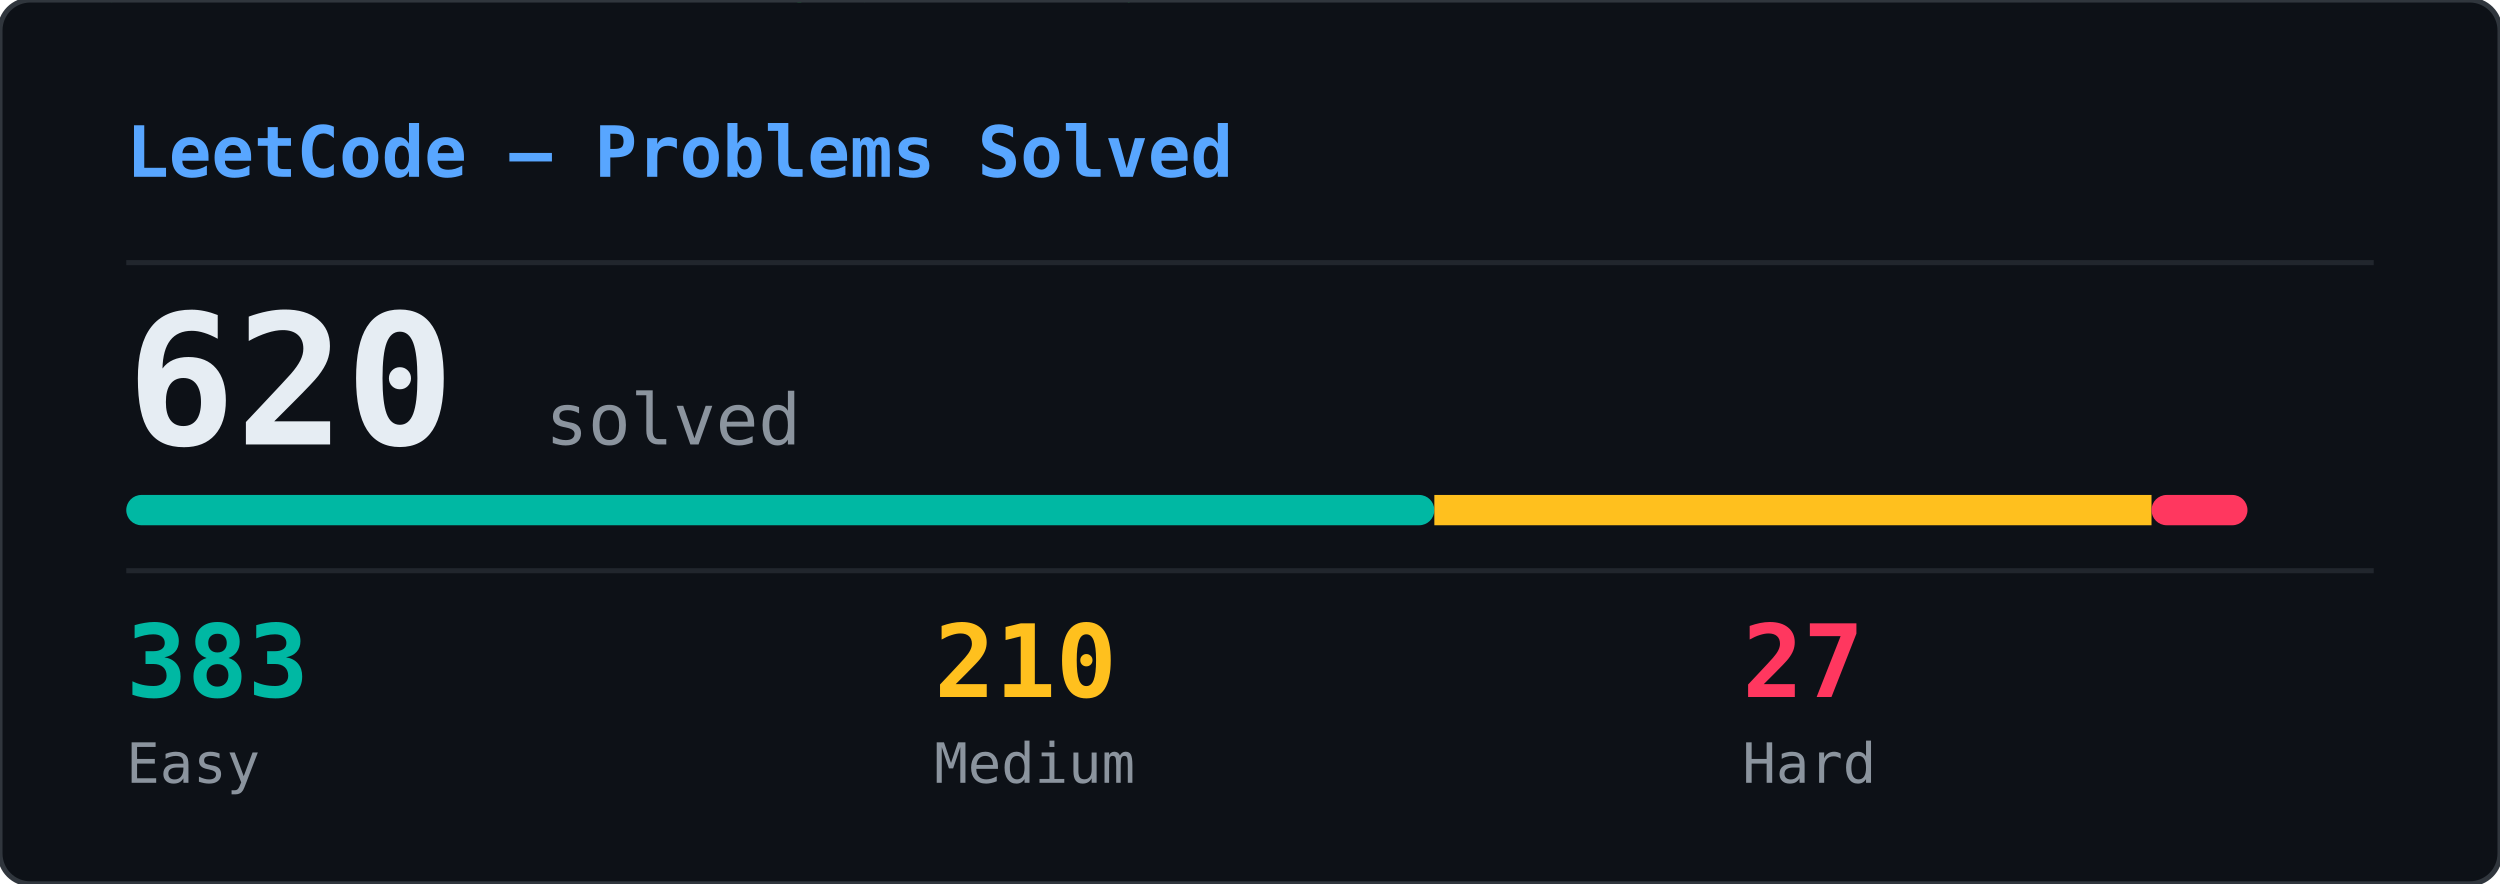
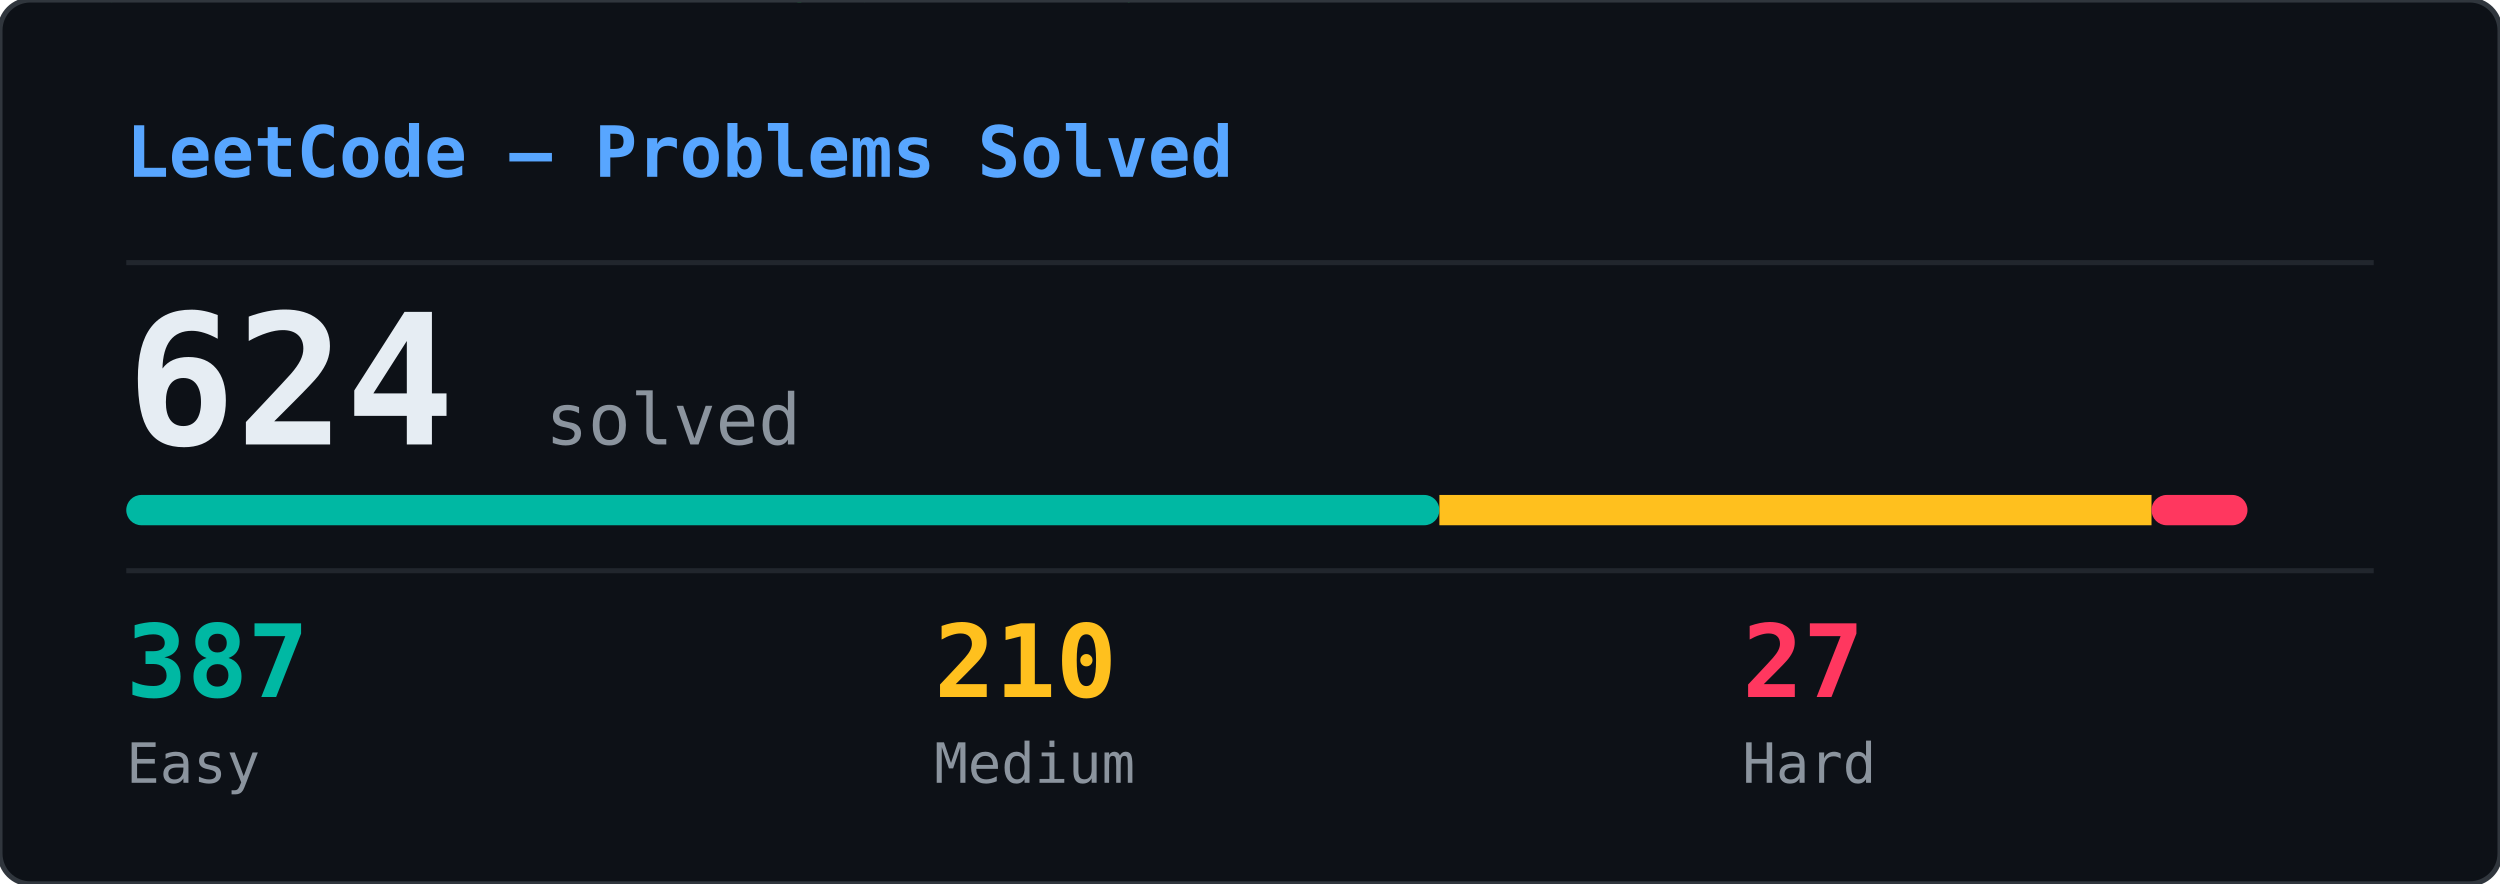
<svg xmlns="http://www.w3.org/2000/svg" width="495" height="175" viewBox="0 0 495 175">
  <defs>
    <clipPath id="lcs-clip">
      <rect width="495" height="175" rx="6" />
    </clipPath>
  </defs>
  <rect width="495" height="175" rx="6" fill="#0d1117" />
  <g clip-path="url(#lcs-clip)">
    <g opacity="0.22">
      <style>@keyframes lcs0{from{transform:translateY(-46px)}to{transform:translateY(189px)}}@keyframes lcs1{from{transform:translateY(-46px)}to{transform:translateY(189px)}}@keyframes lcs2{from{transform:translateY(-46px)}to{transform:translateY(189px)}}@keyframes lcs3{from{transform:translateY(-46px)}to{transform:translateY(189px)}}@keyframes lcs4{from{transform:translateY(-46px)}to{transform:translateY(189px)}}@keyframes lcs5{from{transform:translateY(-46px)}to{transform:translateY(189px)}}@keyframes lcs6{from{transform:translateY(-46px)}to{transform:translateY(189px)}}@keyframes lcs7{from{transform:translateY(-46px)}to{transform:translateY(189px)}}@keyframes lcs8{from{transform:translateY(-46px)}to{transform:translateY(189px)}}@keyframes lcs9{from{transform:translateY(-46px)}to{transform:translateY(189px)}}@keyframes lcs10{from{transform:translateY(-46px)}to{transform:translateY(189px)}}@keyframes lcs11{from{transform:translateY(-46px)}to{transform:translateY(189px)}}@keyframes lcs12{from{transform:translateY(-46px)}to{transform:translateY(189px)}}@keyframes lcs13{from{transform:translateY(-46px)}to{transform:translateY(189px)}}@keyframes lcs14{from{transform:translateY(-46px)}to{transform:translateY(189px)}}@keyframes lcs15{from{transform:translateY(-46px)}to{transform:translateY(189px)}}@keyframes lcs16{from{transform:translateY(-46px)}to{transform:translateY(189px)}}@keyframes lcs17{from{transform:translateY(-46px)}to{transform:translateY(189px)}}@keyframes lcs18{from{transform:translateY(-46px)}to{transform:translateY(189px)}}@keyframes lcs19{from{transform:translateY(-46px)}to{transform:translateY(189px)}}@keyframes lcs20{from{transform:translateY(-46px)}to{transform:translateY(189px)}}@keyframes lcs21{from{transform:translateY(-46px)}to{transform:translateY(189px)}}@keyframes lcs22{from{transform:translateY(-46px)}to{transform:translateY(189px)}}@keyframes lcs23{from{transform:translateY(-46px)}to{transform:translateY(189px)}}@keyframes lcs24{from{transform:translateY(-46px)}to{transform:translateY(189px)}}@keyframes lcs25{from{transform:translateY(-46px)}to{transform:translateY(189px)}}@keyframes lcs26{from{transform:translateY(-46px)}to{transform:translateY(189px)}}@keyframes lcs27{from{transform:translateY(-46px)}to{transform:translateY(189px)}}@keyframes lcs28{from{transform:translateY(-46px)}to{transform:translateY(189px)}}@keyframes lcs29{from{transform:translateY(-46px)}to{transform:translateY(189px)}}@keyframes lcs30{from{transform:translateY(-46px)}to{transform:translateY(189px)}}@keyframes lcs31{from{transform:translateY(-46px)}to{transform:translateY(189px)}}@keyframes lcs32{from{transform:translateY(-46px)}to{transform:translateY(189px)}}@keyframes lcs33{from{transform:translateY(-46px)}to{transform:translateY(189px)}}@keyframes lcs34{from{transform:translateY(-46px)}to{transform:translateY(189px)}}@keyframes lcs35{from{transform:translateY(-46px)}to{transform:translateY(189px)}}@keyframes lcs36{from{transform:translateY(-46px)}to{transform:translateY(189px)}}@keyframes lcs37{from{transform:translateY(-46px)}to{transform:translateY(189px)}}</style>
      <g style="animation:lcs0 2.69s linear infinite;animation-delay:-0.69s">
        <text x="193" y="0" font-family="monospace" font-size="12" fill="#00ff41">ﾚ</text>
        <text x="193" y="-14" font-family="monospace" font-size="12" fill="#00ff41" opacity="0.75">ﾀ</text>
        <text x="193" y="-28" font-family="monospace" font-size="12" fill="#00ff41" opacity="0.50">5</text>
        <text x="193" y="-42" font-family="monospace" font-size="12" fill="#00ff41" opacity="0.25">ｪ</text>
      </g>
      <g style="animation:lcs1 2.33s linear infinite;animation-delay:-1.70s">
        <text x="30" y="0" font-family="monospace" font-size="12" fill="#00ff41">ﾝ</text>
        <text x="30" y="-14" font-family="monospace" font-size="12" fill="#00ff41" opacity="0.75">3</text>
        <text x="30" y="-28" font-family="monospace" font-size="12" fill="#00ff41" opacity="0.50">ｼ</text>
        <text x="30" y="-42" font-family="monospace" font-size="12" fill="#00ff41" opacity="0.25">ﾂ</text>
      </g>
      <g style="animation:lcs2 2.46s linear infinite;animation-delay:-2.10s">
        <text x="169" y="0" font-family="monospace" font-size="12" fill="#00ff41">ﾗ</text>
        <text x="169" y="-14" font-family="monospace" font-size="12" fill="#00ff41" opacity="0.75">3</text>
        <text x="169" y="-28" font-family="monospace" font-size="12" fill="#00ff41" opacity="0.50">ﾉ</text>
        <text x="169" y="-42" font-family="monospace" font-size="12" fill="#00ff41" opacity="0.25">ｯ</text>
      </g>
      <g style="animation:lcs3 1.91s linear infinite;animation-delay:-1.44s">
        <text x="262" y="0" font-family="monospace" font-size="12" fill="#00ff41">ｴ</text>
        <text x="262" y="-14" font-family="monospace" font-size="12" fill="#00ff41" opacity="0.75">4</text>
        <text x="262" y="-28" font-family="monospace" font-size="12" fill="#00ff41" opacity="0.50">ｴ</text>
        <text x="262" y="-42" font-family="monospace" font-size="12" fill="#00ff41" opacity="0.25">ﾎ</text>
      </g>
      <g style="animation:lcs4 1.99s linear infinite;animation-delay:-1.00s">
        <text x="187" y="0" font-family="monospace" font-size="12" fill="#00ff41">ｭ</text>
        <text x="187" y="-14" font-family="monospace" font-size="12" fill="#00ff41" opacity="0.75">ｪ</text>
        <text x="187" y="-28" font-family="monospace" font-size="12" fill="#00ff41" opacity="0.50">ﾏ</text>
        <text x="187" y="-42" font-family="monospace" font-size="12" fill="#00ff41" opacity="0.25">ﾓ</text>
      </g>
      <g style="animation:lcs5 1.88s linear infinite;animation-delay:-0.23s">
        <text x="239" y="0" font-family="monospace" font-size="12" fill="#00ff41">ﾜ</text>
        <text x="239" y="-14" font-family="monospace" font-size="12" fill="#00ff41" opacity="0.75">ｳ</text>
        <text x="239" y="-28" font-family="monospace" font-size="12" fill="#00ff41" opacity="0.50">ｫ</text>
        <text x="239" y="-42" font-family="monospace" font-size="12" fill="#00ff41" opacity="0.25">ｻ</text>
      </g>
      <g style="animation:lcs6 2.32s linear infinite;animation-delay:-1.25s">
        <text x="121" y="0" font-family="monospace" font-size="12" fill="#00ff41">ﾙ</text>
        <text x="121" y="-14" font-family="monospace" font-size="12" fill="#00ff41" opacity="0.75">ｨ</text>
        <text x="121" y="-28" font-family="monospace" font-size="12" fill="#00ff41" opacity="0.50">ｪ</text>
        <text x="121" y="-42" font-family="monospace" font-size="12" fill="#00ff41" opacity="0.25">7</text>
      </g>
      <g style="animation:lcs7 2.60s linear infinite;animation-delay:-1.81s">
        <text x="247" y="0" font-family="monospace" font-size="12" fill="#00ff41">1</text>
        <text x="247" y="-14" font-family="monospace" font-size="12" fill="#00ff41" opacity="0.75">ｳ</text>
        <text x="247" y="-28" font-family="monospace" font-size="12" fill="#00ff41" opacity="0.50">ﾙ</text>
        <text x="247" y="-42" font-family="monospace" font-size="12" fill="#00ff41" opacity="0.25">ｹ</text>
      </g>
      <g style="animation:lcs8 2.73s linear infinite;animation-delay:-1.38s">
        <text x="291" y="0" font-family="monospace" font-size="12" fill="#00ff41">ﾛ</text>
        <text x="291" y="-14" font-family="monospace" font-size="12" fill="#00ff41" opacity="0.75">ｴ</text>
        <text x="291" y="-28" font-family="monospace" font-size="12" fill="#00ff41" opacity="0.50">ﾔ</text>
        <text x="291" y="-42" font-family="monospace" font-size="12" fill="#00ff41" opacity="0.25">ｮ</text>
      </g>
      <g style="animation:lcs9 2.46s linear infinite;animation-delay:-1.23s">
        <text x="413" y="0" font-family="monospace" font-size="12" fill="#00ff41">ｾ</text>
        <text x="413" y="-14" font-family="monospace" font-size="12" fill="#00ff41" opacity="0.75">ﾋ</text>
        <text x="413" y="-28" font-family="monospace" font-size="12" fill="#00ff41" opacity="0.50">ﾉ</text>
        <text x="413" y="-42" font-family="monospace" font-size="12" fill="#00ff41" opacity="0.25">ﾒ</text>
      </g>
      <g style="animation:lcs10 2.84s linear infinite;animation-delay:-2.57s">
        <text x="400" y="0" font-family="monospace" font-size="12" fill="#00ff41">ﾅ</text>
        <text x="400" y="-14" font-family="monospace" font-size="12" fill="#00ff41" opacity="0.75">ｴ</text>
        <text x="400" y="-28" font-family="monospace" font-size="12" fill="#00ff41" opacity="0.50">ﾅ</text>
        <text x="400" y="-42" font-family="monospace" font-size="12" fill="#00ff41" opacity="0.25">ﾃ</text>
      </g>
      <g style="animation:lcs11 1.94s linear infinite;animation-delay:-0.57s">
        <text x="333" y="0" font-family="monospace" font-size="12" fill="#00ff41">ﾓ</text>
        <text x="333" y="-14" font-family="monospace" font-size="12" fill="#00ff41" opacity="0.75">ﾚ</text>
        <text x="333" y="-28" font-family="monospace" font-size="12" fill="#00ff41" opacity="0.50">ﾐ</text>
        <text x="333" y="-42" font-family="monospace" font-size="12" fill="#00ff41" opacity="0.25">ﾚ</text>
      </g>
      <g style="animation:lcs12 2.65s linear infinite;animation-delay:-2.46s">
        <text x="400" y="0" font-family="monospace" font-size="12" fill="#00ff41">ｹ</text>
        <text x="400" y="-14" font-family="monospace" font-size="12" fill="#00ff41" opacity="0.75">ﾏ</text>
        <text x="400" y="-28" font-family="monospace" font-size="12" fill="#00ff41" opacity="0.50">ﾑ</text>
        <text x="400" y="-42" font-family="monospace" font-size="12" fill="#00ff41" opacity="0.25">ﾕ</text>
      </g>
      <g style="animation:lcs13 2.89s linear infinite;animation-delay:-0.44s">
        <text x="154" y="0" font-family="monospace" font-size="12" fill="#00ff41">ｮ</text>
        <text x="154" y="-14" font-family="monospace" font-size="12" fill="#00ff41" opacity="0.75">ﾛ</text>
        <text x="154" y="-28" font-family="monospace" font-size="12" fill="#00ff41" opacity="0.50">ｦ</text>
        <text x="154" y="-42" font-family="monospace" font-size="12" fill="#00ff41" opacity="0.25">ｼ</text>
      </g>
      <g style="animation:lcs14 2.00s linear infinite;animation-delay:-0.03s">
        <text x="69" y="0" font-family="monospace" font-size="12" fill="#00ff41">ﾙ</text>
        <text x="69" y="-14" font-family="monospace" font-size="12" fill="#00ff41" opacity="0.75">ﾈ</text>
        <text x="69" y="-28" font-family="monospace" font-size="12" fill="#00ff41" opacity="0.50">9</text>
        <text x="69" y="-42" font-family="monospace" font-size="12" fill="#00ff41" opacity="0.25">ﾃ</text>
      </g>
      <g style="animation:lcs15 1.52s linear infinite;animation-delay:-0.32s">
        <text x="87" y="0" font-family="monospace" font-size="12" fill="#00ff41">ｻ</text>
        <text x="87" y="-14" font-family="monospace" font-size="12" fill="#00ff41" opacity="0.75">9</text>
        <text x="87" y="-28" font-family="monospace" font-size="12" fill="#00ff41" opacity="0.50">ﾇ</text>
        <text x="87" y="-42" font-family="monospace" font-size="12" fill="#00ff41" opacity="0.25">7</text>
      </g>
      <g style="animation:lcs16 3.01s linear infinite;animation-delay:-0.91s">
        <text x="445" y="0" font-family="monospace" font-size="12" fill="#00ff41">ｸ</text>
        <text x="445" y="-14" font-family="monospace" font-size="12" fill="#00ff41" opacity="0.75">ﾌ</text>
        <text x="445" y="-28" font-family="monospace" font-size="12" fill="#00ff41" opacity="0.50">ﾒ</text>
        <text x="445" y="-42" font-family="monospace" font-size="12" fill="#00ff41" opacity="0.25">0</text>
      </g>
      <g style="animation:lcs17 1.56s linear infinite;animation-delay:-0.57s">
        <text x="340" y="0" font-family="monospace" font-size="12" fill="#00ff41">ｹ</text>
        <text x="340" y="-14" font-family="monospace" font-size="12" fill="#00ff41" opacity="0.75">ｿ</text>
        <text x="340" y="-28" font-family="monospace" font-size="12" fill="#00ff41" opacity="0.50">1</text>
        <text x="340" y="-42" font-family="monospace" font-size="12" fill="#00ff41" opacity="0.25">ﾄ</text>
      </g>
      <g style="animation:lcs18 1.57s linear infinite;animation-delay:-0.71s">
        <text x="248" y="0" font-family="monospace" font-size="12" fill="#00ff41">ﾝ</text>
        <text x="248" y="-14" font-family="monospace" font-size="12" fill="#00ff41" opacity="0.75">ｫ</text>
        <text x="248" y="-28" font-family="monospace" font-size="12" fill="#00ff41" opacity="0.50">ﾍ</text>
        <text x="248" y="-42" font-family="monospace" font-size="12" fill="#00ff41" opacity="0.25">ﾉ</text>
      </g>
      <g style="animation:lcs19 2.98s linear infinite;animation-delay:-2.87s">
        <text x="375" y="0" font-family="monospace" font-size="12" fill="#00ff41">3</text>
        <text x="375" y="-14" font-family="monospace" font-size="12" fill="#00ff41" opacity="0.75">ｪ</text>
        <text x="375" y="-28" font-family="monospace" font-size="12" fill="#00ff41" opacity="0.50">8</text>
        <text x="375" y="-42" font-family="monospace" font-size="12" fill="#00ff41" opacity="0.25">ﾙ</text>
      </g>
      <g style="animation:lcs20 1.62s linear infinite;animation-delay:-0.17s">
        <text x="48" y="0" font-family="monospace" font-size="12" fill="#00ff41">0</text>
        <text x="48" y="-14" font-family="monospace" font-size="12" fill="#00ff41" opacity="0.75">ｩ</text>
        <text x="48" y="-28" font-family="monospace" font-size="12" fill="#00ff41" opacity="0.50">ｻ</text>
        <text x="48" y="-42" font-family="monospace" font-size="12" fill="#00ff41" opacity="0.25">ｸ</text>
      </g>
      <g style="animation:lcs21 2.87s linear infinite;animation-delay:-1.24s">
        <text x="235" y="0" font-family="monospace" font-size="12" fill="#00ff41">6</text>
        <text x="235" y="-14" font-family="monospace" font-size="12" fill="#00ff41" opacity="0.75">5</text>
        <text x="235" y="-28" font-family="monospace" font-size="12" fill="#00ff41" opacity="0.50">ﾑ</text>
        <text x="235" y="-42" font-family="monospace" font-size="12" fill="#00ff41" opacity="0.25">ｺ</text>
      </g>
      <g style="animation:lcs22 1.86s linear infinite;animation-delay:-0.39s">
        <text x="337" y="0" font-family="monospace" font-size="12" fill="#00ff41">ﾎ</text>
        <text x="337" y="-14" font-family="monospace" font-size="12" fill="#00ff41" opacity="0.75">ﾙ</text>
        <text x="337" y="-28" font-family="monospace" font-size="12" fill="#00ff41" opacity="0.50">ｲ</text>
        <text x="337" y="-42" font-family="monospace" font-size="12" fill="#00ff41" opacity="0.25">ｭ</text>
      </g>
      <g style="animation:lcs23 1.84s linear infinite;animation-delay:-1.79s">
        <text x="212" y="0" font-family="monospace" font-size="12" fill="#00ff41">9</text>
        <text x="212" y="-14" font-family="monospace" font-size="12" fill="#00ff41" opacity="0.75">7</text>
        <text x="212" y="-28" font-family="monospace" font-size="12" fill="#00ff41" opacity="0.50">ｪ</text>
        <text x="212" y="-42" font-family="monospace" font-size="12" fill="#00ff41" opacity="0.25">ﾜ</text>
      </g>
      <g style="animation:lcs24 2.52s linear infinite;animation-delay:-0.48s">
        <text x="336" y="0" font-family="monospace" font-size="12" fill="#00ff41">ﾌ</text>
        <text x="336" y="-14" font-family="monospace" font-size="12" fill="#00ff41" opacity="0.75">ｲ</text>
        <text x="336" y="-28" font-family="monospace" font-size="12" fill="#00ff41" opacity="0.50">ﾇ</text>
        <text x="336" y="-42" font-family="monospace" font-size="12" fill="#00ff41" opacity="0.25">ﾂ</text>
      </g>
      <g style="animation:lcs25 1.69s linear infinite;animation-delay:-1.57s">
        <text x="390" y="0" font-family="monospace" font-size="12" fill="#00ff41">7</text>
        <text x="390" y="-14" font-family="monospace" font-size="12" fill="#00ff41" opacity="0.75">ﾅ</text>
        <text x="390" y="-28" font-family="monospace" font-size="12" fill="#00ff41" opacity="0.50">ﾗ</text>
        <text x="390" y="-42" font-family="monospace" font-size="12" fill="#00ff41" opacity="0.25">ﾆ</text>
      </g>
      <g style="animation:lcs26 1.63s linear infinite;animation-delay:-0.62s">
        <text x="19" y="0" font-family="monospace" font-size="12" fill="#00ff41">ｷ</text>
        <text x="19" y="-14" font-family="monospace" font-size="12" fill="#00ff41" opacity="0.75">ﾔ</text>
        <text x="19" y="-28" font-family="monospace" font-size="12" fill="#00ff41" opacity="0.50">ﾜ</text>
        <text x="19" y="-42" font-family="monospace" font-size="12" fill="#00ff41" opacity="0.25">ﾚ</text>
      </g>
      <g style="animation:lcs27 1.57s linear infinite;animation-delay:-1.34s">
        <text x="121" y="0" font-family="monospace" font-size="12" fill="#00ff41">8</text>
        <text x="121" y="-14" font-family="monospace" font-size="12" fill="#00ff41" opacity="0.75">ｻ</text>
        <text x="121" y="-28" font-family="monospace" font-size="12" fill="#00ff41" opacity="0.50">ﾚ</text>
        <text x="121" y="-42" font-family="monospace" font-size="12" fill="#00ff41" opacity="0.25">5</text>
      </g>
      <g style="animation:lcs28 2.24s linear infinite;animation-delay:-1.18s">
        <text x="133" y="0" font-family="monospace" font-size="12" fill="#00ff41">ﾏ</text>
        <text x="133" y="-14" font-family="monospace" font-size="12" fill="#00ff41" opacity="0.75">ｼ</text>
        <text x="133" y="-28" font-family="monospace" font-size="12" fill="#00ff41" opacity="0.50">ｩ</text>
        <text x="133" y="-42" font-family="monospace" font-size="12" fill="#00ff41" opacity="0.25">ﾋ</text>
      </g>
      <g style="animation:lcs29 2.67s linear infinite;animation-delay:-2.13s">
        <text x="475" y="0" font-family="monospace" font-size="12" fill="#00ff41">1</text>
        <text x="475" y="-14" font-family="monospace" font-size="12" fill="#00ff41" opacity="0.75">ﾖ</text>
        <text x="475" y="-28" font-family="monospace" font-size="12" fill="#00ff41" opacity="0.50">ﾁ</text>
        <text x="475" y="-42" font-family="monospace" font-size="12" fill="#00ff41" opacity="0.25">ﾆ</text>
      </g>
      <g style="animation:lcs30 2.97s linear infinite;animation-delay:-1.16s">
        <text x="17" y="0" font-family="monospace" font-size="12" fill="#00ff41">ｾ</text>
        <text x="17" y="-14" font-family="monospace" font-size="12" fill="#00ff41" opacity="0.75">ﾇ</text>
        <text x="17" y="-28" font-family="monospace" font-size="12" fill="#00ff41" opacity="0.50">ﾈ</text>
        <text x="17" y="-42" font-family="monospace" font-size="12" fill="#00ff41" opacity="0.25">ﾖ</text>
      </g>
      <g style="animation:lcs31 3.08s linear infinite;animation-delay:-0.74s">
        <text x="221" y="0" font-family="monospace" font-size="12" fill="#00ff41">ｩ</text>
        <text x="221" y="-14" font-family="monospace" font-size="12" fill="#00ff41" opacity="0.75">ﾈ</text>
        <text x="221" y="-28" font-family="monospace" font-size="12" fill="#00ff41" opacity="0.50">ｸ</text>
        <text x="221" y="-42" font-family="monospace" font-size="12" fill="#00ff41" opacity="0.25">ｻ</text>
      </g>
      <g style="animation:lcs32 2.15s linear infinite;animation-delay:-1.13s">
        <text x="266" y="0" font-family="monospace" font-size="12" fill="#00ff41">ﾎ</text>
        <text x="266" y="-14" font-family="monospace" font-size="12" fill="#00ff41" opacity="0.75">ﾄ</text>
        <text x="266" y="-28" font-family="monospace" font-size="12" fill="#00ff41" opacity="0.50">ﾁ</text>
        <text x="266" y="-42" font-family="monospace" font-size="12" fill="#00ff41" opacity="0.25">ﾆ</text>
      </g>
      <g style="animation:lcs33 3.02s linear infinite;animation-delay:-1.95s">
        <text x="21" y="0" font-family="monospace" font-size="12" fill="#00ff41">ﾙ</text>
        <text x="21" y="-14" font-family="monospace" font-size="12" fill="#00ff41" opacity="0.75">ｶ</text>
        <text x="21" y="-28" font-family="monospace" font-size="12" fill="#00ff41" opacity="0.50">ｹ</text>
        <text x="21" y="-42" font-family="monospace" font-size="12" fill="#00ff41" opacity="0.25">ｶ</text>
      </g>
      <g style="animation:lcs34 1.74s linear infinite;animation-delay:-1.48s">
        <text x="405" y="0" font-family="monospace" font-size="12" fill="#00ff41">ﾆ</text>
        <text x="405" y="-14" font-family="monospace" font-size="12" fill="#00ff41" opacity="0.75">3</text>
        <text x="405" y="-28" font-family="monospace" font-size="12" fill="#00ff41" opacity="0.50">ﾄ</text>
        <text x="405" y="-42" font-family="monospace" font-size="12" fill="#00ff41" opacity="0.25">ﾗ</text>
      </g>
      <g style="animation:lcs35 1.57s linear infinite;animation-delay:-1.15s">
        <text x="401" y="0" font-family="monospace" font-size="12" fill="#00ff41">ｸ</text>
        <text x="401" y="-14" font-family="monospace" font-size="12" fill="#00ff41" opacity="0.75">0</text>
        <text x="401" y="-28" font-family="monospace" font-size="12" fill="#00ff41" opacity="0.50">ﾉ</text>
        <text x="401" y="-42" font-family="monospace" font-size="12" fill="#00ff41" opacity="0.25">ﾕ</text>
      </g>
      <g style="animation:lcs36 1.82s linear infinite;animation-delay:-1.21s">
        <text x="249" y="0" font-family="monospace" font-size="12" fill="#00ff41">ﾘ</text>
        <text x="249" y="-14" font-family="monospace" font-size="12" fill="#00ff41" opacity="0.75">ｯ</text>
        <text x="249" y="-28" font-family="monospace" font-size="12" fill="#00ff41" opacity="0.50">ｲ</text>
        <text x="249" y="-42" font-family="monospace" font-size="12" fill="#00ff41" opacity="0.25">ﾇ</text>
      </g>
      <g style="animation:lcs37 2.58s linear infinite;animation-delay:-0.99s">
        <text x="295" y="0" font-family="monospace" font-size="12" fill="#00ff41">ﾕ</text>
        <text x="295" y="-14" font-family="monospace" font-size="12" fill="#00ff41" opacity="0.75">ﾋ</text>
        <text x="295" y="-28" font-family="monospace" font-size="12" fill="#00ff41" opacity="0.50">8</text>
        <text x="295" y="-42" font-family="monospace" font-size="12" fill="#00ff41" opacity="0.25">ｭ</text>
      </g>
    </g>
  </g>
  <rect width="495" height="175" rx="6" fill="none" stroke="#30363d" stroke-width="1" />
  <text x="25" y="35" font-family="monospace" font-size="14" font-weight="600" fill="#58a6ff">LeetCode — Problems Solved</text>
  <line x1="25" y1="52" x2="470" y2="52" stroke="#21262d" stroke-width="1" />
-   <text x="25" y="88" font-family="monospace" font-size="36" font-weight="700" fill="#e6edf3">620</text>
+   <text x="25" y="88" font-family="monospace" font-size="36" font-weight="700" fill="#e6edf3">624</text>
  <text x="108" y="88" font-family="monospace" font-size="14" fill="#8b949e">solved</text>
-   <rect x="25" y="98" width="259" height="6" rx="3" fill="#00b8a3" />
-   <rect x="284" y="98" width="142" height="6" fill="#ffc01e" />
+   <rect x="25" y="98" width="260" height="6" rx="3" fill="#00b8a3" />
+   <rect x="285" y="98" width="141" height="6" fill="#ffc01e" />
  <rect x="426" y="98" width="19" height="6" rx="3" fill="#ff375f" />
  <line x1="25" y1="113" x2="470" y2="113" stroke="#21262d" stroke-width="1" />
-   <text x="25" y="138" font-family="monospace" font-size="20" font-weight="700" fill="#00b8a3">383</text>
+   <text x="25" y="138" font-family="monospace" font-size="20" font-weight="700" fill="#00b8a3">387</text>
  <text x="25" y="155" font-family="monospace" font-size="11" fill="#8b949e">Easy</text>
  <text x="185" y="138" font-family="monospace" font-size="20" font-weight="700" fill="#ffc01e">210</text>
  <text x="185" y="155" font-family="monospace" font-size="11" fill="#8b949e">Medium</text>
  <text x="345" y="138" font-family="monospace" font-size="20" font-weight="700" fill="#ff375f">27</text>
  <text x="345" y="155" font-family="monospace" font-size="11" fill="#8b949e">Hard</text>
</svg>
